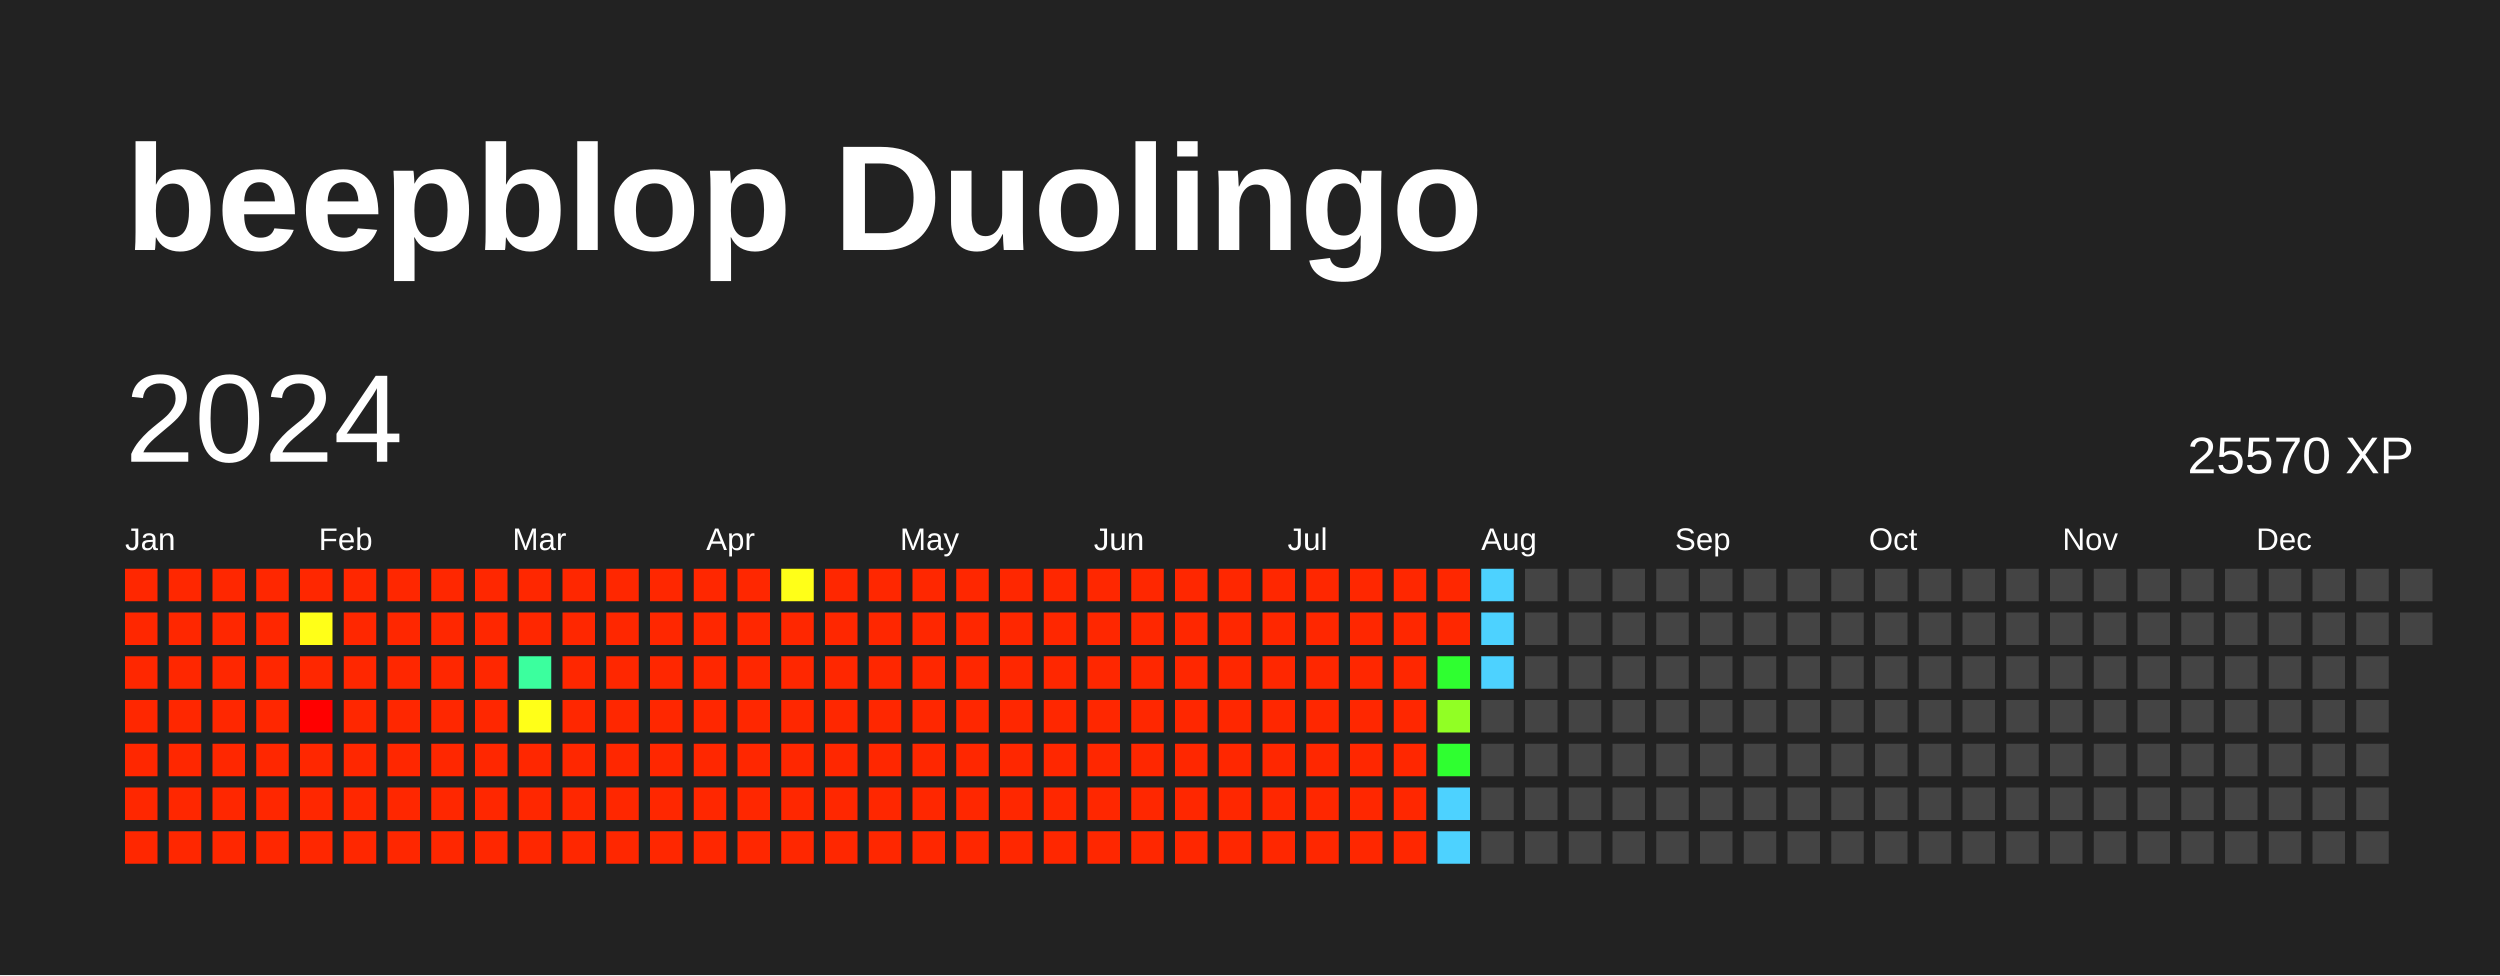
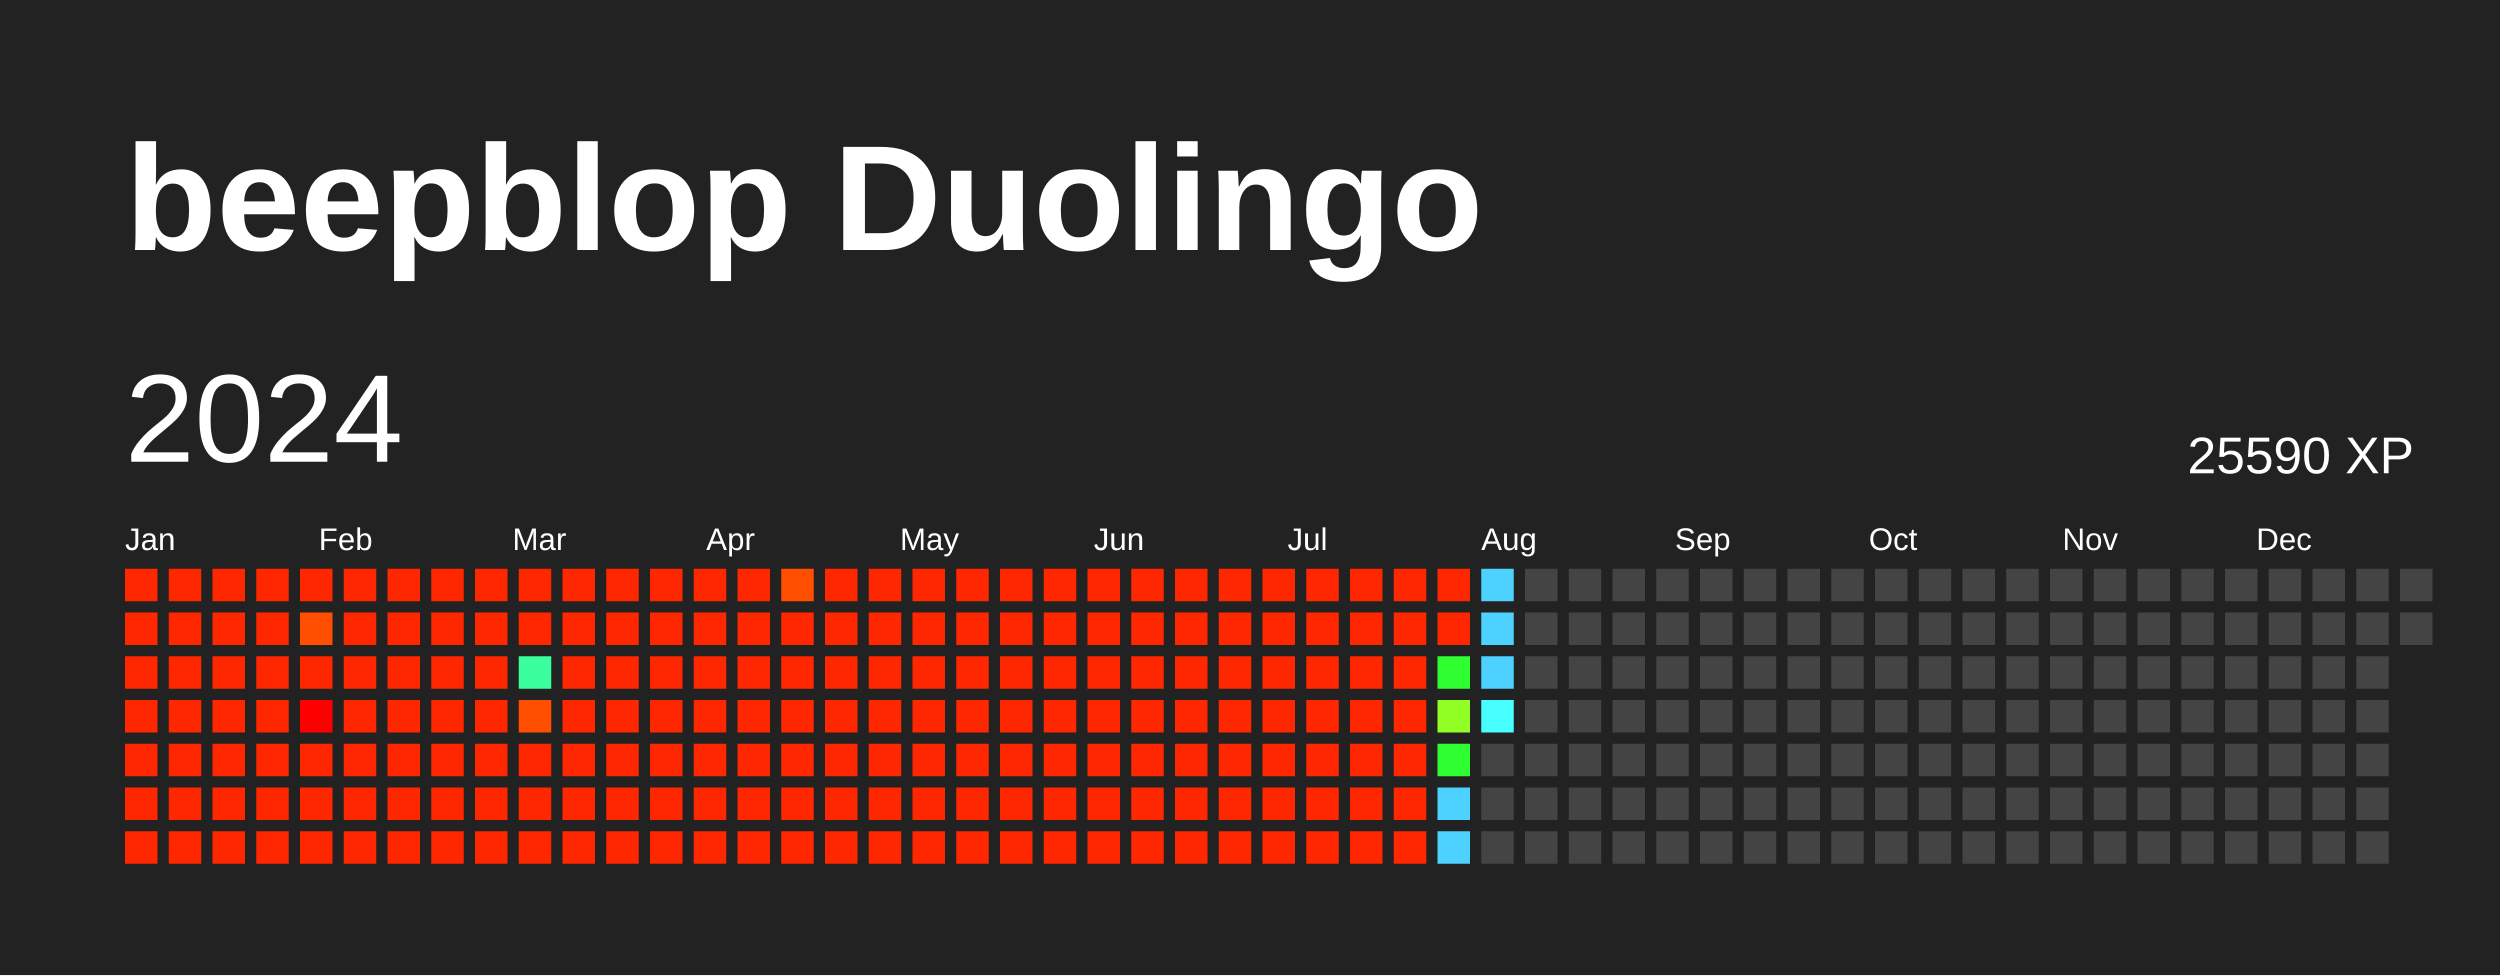
<svg xmlns="http://www.w3.org/2000/svg" baseProfile="full" height="78mm" version="1.1" viewBox="0,0,200,78" width="200mm">
  <defs />
  <rect fill="#222222" height="78" width="200" x="0" y="0" />
  <text fill="#FFFFFF" style="font-size:12px; font-family:Arial; font-weight:bold;" x="10" y="20">beepblop Duolingo</text>
  <text dominant-baseline="hanging" fill="#FFFFFF" style="font-size:10.0px; font-family:Arial;" x="10" y="30">2024</text>
-   <text dominant-baseline="hanging" fill="#FFFFFF" style="font-size:4.125px; font-family:Arial;" x="175" y="35">25570 XP</text>
+   <text dominant-baseline="hanging" fill="#FFFFFF" style="font-size:4.125px; font-family:Arial;" x="175" y="35">25590 XP</text>
  <text fill="#FFFFFF" style="font-size:2.5px; font-family:Arial" x="10.0" y="44">Jan</text>
  <text fill="#FFFFFF" style="font-size:2.5px; font-family:Arial" x="25.5" y="44">Feb</text>
  <text fill="#FFFFFF" style="font-size:2.5px; font-family:Arial" x="41.0" y="44">Mar</text>
  <text fill="#FFFFFF" style="font-size:2.5px; font-family:Arial" x="56.5" y="44">Apr</text>
  <text fill="#FFFFFF" style="font-size:2.5px; font-family:Arial" x="72.0" y="44">May</text>
  <text fill="#FFFFFF" style="font-size:2.5px; font-family:Arial" x="87.5" y="44">Jun</text>
  <text fill="#FFFFFF" style="font-size:2.5px; font-family:Arial" x="103.0" y="44">Jul</text>
  <text fill="#FFFFFF" style="font-size:2.5px; font-family:Arial" x="118.5" y="44">Aug</text>
  <text fill="#FFFFFF" style="font-size:2.5px; font-family:Arial" x="134.0" y="44">Sep</text>
  <text fill="#FFFFFF" style="font-size:2.5px; font-family:Arial" x="149.5" y="44">Oct</text>
  <text fill="#FFFFFF" style="font-size:2.5px; font-family:Arial" x="165.0" y="44">Nov</text>
  <text fill="#FFFFFF" style="font-size:2.5px; font-family:Arial" x="180.5" y="44">Dec</text>
  <rect fill="#ff2700" height="2.6" width="2.6" x="10.0" y="45.5" />
  <rect fill="#ff2700" height="2.6" width="2.6" x="10.0" y="49.0" />
  <rect fill="#ff2700" height="2.6" width="2.6" x="10.0" y="52.5" />
  <rect fill="#ff2700" height="2.6" width="2.6" x="10.0" y="56.0" />
  <rect fill="#ff2700" height="2.6" width="2.6" x="10.0" y="59.5" />
  <rect fill="#ff2700" height="2.6" width="2.6" x="10.0" y="63.0" />
  <rect fill="#ff2700" height="2.6" width="2.6" x="10.0" y="66.5" />
  <rect fill="#ff2700" height="2.6" width="2.6" x="13.5" y="45.5" />
  <rect fill="#ff2700" height="2.6" width="2.6" x="13.5" y="49.0" />
  <rect fill="#ff2700" height="2.6" width="2.6" x="13.5" y="52.5" />
  <rect fill="#ff2700" height="2.6" width="2.6" x="13.5" y="56.0" />
  <rect fill="#ff2700" height="2.6" width="2.6" x="13.5" y="59.5" />
  <rect fill="#ff2700" height="2.6" width="2.6" x="13.5" y="63.0" />
  <rect fill="#ff2700" height="2.6" width="2.6" x="13.5" y="66.5" />
  <rect fill="#ff2700" height="2.6" width="2.6" x="17.0" y="45.5" />
  <rect fill="#ff2700" height="2.6" width="2.6" x="17.0" y="49.0" />
  <rect fill="#ff2700" height="2.6" width="2.6" x="17.0" y="52.5" />
  <rect fill="#ff2700" height="2.6" width="2.6" x="17.0" y="56.0" />
  <rect fill="#ff2700" height="2.6" width="2.6" x="17.0" y="59.5" />
  <rect fill="#ff2700" height="2.6" width="2.6" x="17.0" y="63.0" />
  <rect fill="#ff2700" height="2.6" width="2.6" x="17.0" y="66.5" />
  <rect fill="#ff2700" height="2.6" width="2.6" x="20.5" y="45.5" />
  <rect fill="#ff2700" height="2.6" width="2.6" x="20.5" y="49.0" />
  <rect fill="#ff2700" height="2.6" width="2.6" x="20.5" y="52.5" />
  <rect fill="#ff2700" height="2.6" width="2.6" x="20.5" y="56.0" />
  <rect fill="#ff2700" height="2.6" width="2.6" x="20.5" y="59.5" />
  <rect fill="#ff2700" height="2.6" width="2.6" x="20.5" y="63.0" />
  <rect fill="#ff2700" height="2.6" width="2.6" x="20.5" y="66.5" />
  <rect fill="#ff2700" height="2.6" width="2.6" x="24.0" y="45.5" />
-   <rect fill="#ffff18" height="2.6" width="2.6" x="24.0" y="49.0" />
+   <rect fill="#ff4e00" height="2.6" width="2.6" x="24.0" y="49.0" />
  <rect fill="#ff2700" height="2.6" width="2.6" x="24.0" y="52.5" />
  <rect fill="red" height="2.6" width="2.6" x="24.0" y="56.0" />
  <rect fill="#ff2700" height="2.6" width="2.6" x="24.0" y="59.5" />
  <rect fill="#ff2700" height="2.6" width="2.6" x="24.0" y="63.0" />
  <rect fill="#ff2700" height="2.6" width="2.6" x="24.0" y="66.5" />
  <rect fill="#ff2700" height="2.6" width="2.6" x="27.5" y="45.5" />
  <rect fill="#ff2700" height="2.6" width="2.6" x="27.5" y="49.0" />
  <rect fill="#ff2700" height="2.6" width="2.6" x="27.5" y="52.5" />
  <rect fill="#ff2700" height="2.6" width="2.6" x="27.5" y="56.0" />
  <rect fill="#ff2700" height="2.6" width="2.6" x="27.5" y="59.5" />
  <rect fill="#ff2700" height="2.6" width="2.6" x="27.5" y="63.0" />
  <rect fill="#ff2700" height="2.6" width="2.6" x="27.5" y="66.5" />
  <rect fill="#ff2700" height="2.6" width="2.6" x="31.0" y="45.5" />
  <rect fill="#ff2700" height="2.6" width="2.6" x="31.0" y="49.0" />
  <rect fill="#ff2700" height="2.6" width="2.6" x="31.0" y="52.5" />
  <rect fill="#ff2700" height="2.6" width="2.6" x="31.0" y="56.0" />
  <rect fill="#ff2700" height="2.6" width="2.6" x="31.0" y="59.5" />
  <rect fill="#ff2700" height="2.6" width="2.6" x="31.0" y="63.0" />
  <rect fill="#ff2700" height="2.6" width="2.6" x="31.0" y="66.5" />
  <rect fill="#ff2700" height="2.6" width="2.6" x="34.5" y="45.5" />
  <rect fill="#ff2700" height="2.6" width="2.6" x="34.5" y="49.0" />
  <rect fill="#ff2700" height="2.6" width="2.6" x="34.5" y="52.5" />
  <rect fill="#ff2700" height="2.6" width="2.6" x="34.5" y="56.0" />
  <rect fill="#ff2700" height="2.6" width="2.6" x="34.5" y="59.5" />
  <rect fill="#ff2700" height="2.6" width="2.6" x="34.5" y="63.0" />
  <rect fill="#ff2700" height="2.6" width="2.6" x="34.5" y="66.5" />
  <rect fill="#ff2700" height="2.6" width="2.6" x="38.0" y="45.5" />
  <rect fill="#ff2700" height="2.6" width="2.6" x="38.0" y="49.0" />
  <rect fill="#ff2700" height="2.6" width="2.6" x="38.0" y="52.5" />
  <rect fill="#ff2700" height="2.6" width="2.6" x="38.0" y="56.0" />
  <rect fill="#ff2700" height="2.6" width="2.6" x="38.0" y="59.5" />
  <rect fill="#ff2700" height="2.6" width="2.6" x="38.0" y="63.0" />
  <rect fill="#ff2700" height="2.6" width="2.6" x="38.0" y="66.5" />
  <rect fill="#ff2700" height="2.6" width="2.6" x="41.5" y="45.5" />
  <rect fill="#ff2700" height="2.6" width="2.6" x="41.5" y="49.0" />
  <rect fill="#3bff9e" height="2.6" width="2.6" x="41.5" y="52.5" />
-   <rect fill="#ffff18" height="2.6" width="2.6" x="41.5" y="56.0" />
+   <rect fill="#ff4e00" height="2.6" width="2.6" x="41.5" y="56.0" />
  <rect fill="#ff2700" height="2.6" width="2.6" x="41.5" y="59.5" />
  <rect fill="#ff2700" height="2.6" width="2.6" x="41.5" y="63.0" />
  <rect fill="#ff2700" height="2.6" width="2.6" x="41.5" y="66.5" />
  <rect fill="#ff2700" height="2.6" width="2.6" x="45.0" y="45.5" />
  <rect fill="#ff2700" height="2.6" width="2.6" x="45.0" y="49.0" />
  <rect fill="#ff2700" height="2.6" width="2.6" x="45.0" y="52.5" />
  <rect fill="#ff2700" height="2.6" width="2.6" x="45.0" y="56.0" />
  <rect fill="#ff2700" height="2.6" width="2.6" x="45.0" y="59.5" />
  <rect fill="#ff2700" height="2.6" width="2.6" x="45.0" y="63.0" />
  <rect fill="#ff2700" height="2.6" width="2.6" x="45.0" y="66.5" />
  <rect fill="#ff2700" height="2.6" width="2.6" x="48.5" y="45.5" />
  <rect fill="#ff2700" height="2.6" width="2.6" x="48.5" y="49.0" />
  <rect fill="#ff2700" height="2.6" width="2.6" x="48.5" y="52.5" />
  <rect fill="#ff2700" height="2.6" width="2.6" x="48.5" y="56.0" />
  <rect fill="#ff2700" height="2.6" width="2.6" x="48.5" y="59.5" />
  <rect fill="#ff2700" height="2.6" width="2.6" x="48.5" y="63.0" />
  <rect fill="#ff2700" height="2.6" width="2.6" x="48.5" y="66.5" />
  <rect fill="#ff2700" height="2.6" width="2.6" x="52.0" y="45.5" />
  <rect fill="#ff2700" height="2.6" width="2.6" x="52.0" y="49.0" />
  <rect fill="#ff2700" height="2.6" width="2.6" x="52.0" y="52.5" />
  <rect fill="#ff2700" height="2.6" width="2.6" x="52.0" y="56.0" />
  <rect fill="#ff2700" height="2.6" width="2.6" x="52.0" y="59.5" />
  <rect fill="#ff2700" height="2.6" width="2.6" x="52.0" y="63.0" />
  <rect fill="#ff2700" height="2.6" width="2.6" x="52.0" y="66.5" />
  <rect fill="#ff2700" height="2.6" width="2.6" x="55.5" y="45.5" />
  <rect fill="#ff2700" height="2.6" width="2.6" x="55.5" y="49.0" />
  <rect fill="#ff2700" height="2.6" width="2.6" x="55.5" y="52.5" />
  <rect fill="#ff2700" height="2.6" width="2.6" x="55.5" y="56.0" />
  <rect fill="#ff2700" height="2.6" width="2.6" x="55.5" y="59.5" />
  <rect fill="#ff2700" height="2.6" width="2.6" x="55.5" y="63.0" />
  <rect fill="#ff2700" height="2.6" width="2.6" x="55.5" y="66.5" />
  <rect fill="#ff2700" height="2.6" width="2.6" x="59.0" y="45.5" />
  <rect fill="#ff2700" height="2.6" width="2.6" x="59.0" y="49.0" />
  <rect fill="#ff2700" height="2.6" width="2.6" x="59.0" y="52.5" />
  <rect fill="#ff2700" height="2.6" width="2.6" x="59.0" y="56.0" />
  <rect fill="#ff2700" height="2.6" width="2.6" x="59.0" y="59.5" />
  <rect fill="#ff2700" height="2.6" width="2.6" x="59.0" y="63.0" />
  <rect fill="#ff2700" height="2.6" width="2.6" x="59.0" y="66.5" />
-   <rect fill="#ffff18" height="2.6" width="2.6" x="62.5" y="45.5" />
+   <rect fill="#ff4e00" height="2.6" width="2.6" x="62.5" y="45.5" />
  <rect fill="#ff2700" height="2.6" width="2.6" x="62.5" y="49.0" />
  <rect fill="#ff2700" height="2.6" width="2.6" x="62.5" y="52.5" />
  <rect fill="#ff2700" height="2.6" width="2.6" x="62.5" y="56.0" />
  <rect fill="#ff2700" height="2.6" width="2.6" x="62.5" y="59.5" />
  <rect fill="#ff2700" height="2.6" width="2.6" x="62.5" y="63.0" />
  <rect fill="#ff2700" height="2.6" width="2.6" x="62.5" y="66.5" />
  <rect fill="#ff2700" height="2.6" width="2.6" x="66.0" y="45.5" />
  <rect fill="#ff2700" height="2.6" width="2.6" x="66.0" y="49.0" />
  <rect fill="#ff2700" height="2.6" width="2.6" x="66.0" y="52.5" />
  <rect fill="#ff2700" height="2.6" width="2.6" x="66.0" y="56.0" />
  <rect fill="#ff2700" height="2.6" width="2.6" x="66.0" y="59.5" />
  <rect fill="#ff2700" height="2.6" width="2.6" x="66.0" y="63.0" />
  <rect fill="#ff2700" height="2.6" width="2.6" x="66.0" y="66.5" />
  <rect fill="#ff2700" height="2.6" width="2.6" x="69.5" y="45.5" />
  <rect fill="#ff2700" height="2.6" width="2.6" x="69.5" y="49.0" />
  <rect fill="#ff2700" height="2.6" width="2.6" x="69.5" y="52.5" />
  <rect fill="#ff2700" height="2.6" width="2.6" x="69.5" y="56.0" />
  <rect fill="#ff2700" height="2.6" width="2.6" x="69.5" y="59.5" />
  <rect fill="#ff2700" height="2.6" width="2.6" x="69.5" y="63.0" />
  <rect fill="#ff2700" height="2.6" width="2.6" x="69.5" y="66.5" />
  <rect fill="#ff2700" height="2.6" width="2.6" x="73.0" y="45.5" />
  <rect fill="#ff2700" height="2.6" width="2.6" x="73.0" y="49.0" />
  <rect fill="#ff2700" height="2.6" width="2.6" x="73.0" y="52.5" />
  <rect fill="#ff2700" height="2.6" width="2.6" x="73.0" y="56.0" />
  <rect fill="#ff2700" height="2.6" width="2.6" x="73.0" y="59.5" />
  <rect fill="#ff2700" height="2.6" width="2.6" x="73.0" y="63.0" />
  <rect fill="#ff2700" height="2.6" width="2.6" x="73.0" y="66.5" />
  <rect fill="#ff2700" height="2.6" width="2.6" x="76.5" y="45.5" />
  <rect fill="#ff2700" height="2.6" width="2.6" x="76.5" y="49.0" />
  <rect fill="#ff2700" height="2.6" width="2.6" x="76.5" y="52.5" />
  <rect fill="#ff2700" height="2.6" width="2.6" x="76.5" y="56.0" />
  <rect fill="#ff2700" height="2.6" width="2.6" x="76.5" y="59.5" />
  <rect fill="#ff2700" height="2.6" width="2.6" x="76.5" y="63.0" />
  <rect fill="#ff2700" height="2.6" width="2.6" x="76.5" y="66.5" />
  <rect fill="#ff2700" height="2.6" width="2.6" x="80.0" y="45.5" />
  <rect fill="#ff2700" height="2.6" width="2.6" x="80.0" y="49.0" />
  <rect fill="#ff2700" height="2.6" width="2.6" x="80.0" y="52.5" />
  <rect fill="#ff2700" height="2.6" width="2.6" x="80.0" y="56.0" />
  <rect fill="#ff2700" height="2.6" width="2.6" x="80.0" y="59.5" />
  <rect fill="#ff2700" height="2.6" width="2.6" x="80.0" y="63.0" />
  <rect fill="#ff2700" height="2.6" width="2.6" x="80.0" y="66.5" />
  <rect fill="#ff2700" height="2.6" width="2.6" x="83.5" y="45.5" />
  <rect fill="#ff2700" height="2.6" width="2.6" x="83.5" y="49.0" />
  <rect fill="#ff2700" height="2.6" width="2.6" x="83.5" y="52.5" />
  <rect fill="#ff2700" height="2.6" width="2.6" x="83.5" y="56.0" />
  <rect fill="#ff2700" height="2.6" width="2.6" x="83.5" y="59.5" />
  <rect fill="#ff2700" height="2.6" width="2.6" x="83.5" y="63.0" />
  <rect fill="#ff2700" height="2.6" width="2.6" x="83.5" y="66.5" />
  <rect fill="#ff2700" height="2.6" width="2.6" x="87.0" y="45.5" />
  <rect fill="#ff2700" height="2.6" width="2.6" x="87.0" y="49.0" />
  <rect fill="#ff2700" height="2.6" width="2.6" x="87.0" y="52.5" />
  <rect fill="#ff2700" height="2.6" width="2.6" x="87.0" y="56.0" />
  <rect fill="#ff2700" height="2.6" width="2.6" x="87.0" y="59.5" />
  <rect fill="#ff2700" height="2.6" width="2.6" x="87.0" y="63.0" />
  <rect fill="#ff2700" height="2.6" width="2.6" x="87.0" y="66.5" />
  <rect fill="#ff2700" height="2.6" width="2.6" x="90.5" y="45.5" />
  <rect fill="#ff2700" height="2.6" width="2.6" x="90.5" y="49.0" />
  <rect fill="#ff2700" height="2.6" width="2.6" x="90.5" y="52.5" />
  <rect fill="#ff2700" height="2.6" width="2.6" x="90.5" y="56.0" />
  <rect fill="#ff2700" height="2.6" width="2.6" x="90.5" y="59.5" />
  <rect fill="#ff2700" height="2.6" width="2.6" x="90.5" y="63.0" />
  <rect fill="#ff2700" height="2.6" width="2.6" x="90.5" y="66.5" />
  <rect fill="#ff2700" height="2.6" width="2.6" x="94.0" y="45.5" />
  <rect fill="#ff2700" height="2.6" width="2.6" x="94.0" y="49.0" />
  <rect fill="#ff2700" height="2.6" width="2.6" x="94.0" y="52.5" />
  <rect fill="#ff2700" height="2.6" width="2.6" x="94.0" y="56.0" />
  <rect fill="#ff2700" height="2.6" width="2.6" x="94.0" y="59.5" />
  <rect fill="#ff2700" height="2.6" width="2.6" x="94.0" y="63.0" />
  <rect fill="#ff2700" height="2.6" width="2.6" x="94.0" y="66.5" />
  <rect fill="#ff2700" height="2.6" width="2.6" x="97.5" y="45.5" />
  <rect fill="#ff2700" height="2.6" width="2.6" x="97.5" y="49.0" />
  <rect fill="#ff2700" height="2.6" width="2.6" x="97.5" y="52.5" />
  <rect fill="#ff2700" height="2.6" width="2.6" x="97.5" y="56.0" />
  <rect fill="#ff2700" height="2.6" width="2.6" x="97.5" y="59.5" />
  <rect fill="#ff2700" height="2.6" width="2.6" x="97.5" y="63.0" />
  <rect fill="#ff2700" height="2.6" width="2.6" x="97.5" y="66.5" />
  <rect fill="#ff2700" height="2.6" width="2.6" x="101.0" y="45.5" />
  <rect fill="#ff2700" height="2.6" width="2.6" x="101.0" y="49.0" />
  <rect fill="#ff2700" height="2.6" width="2.6" x="101.0" y="52.5" />
  <rect fill="#ff2700" height="2.6" width="2.6" x="101.0" y="56.0" />
  <rect fill="#ff2700" height="2.6" width="2.6" x="101.0" y="59.5" />
  <rect fill="#ff2700" height="2.6" width="2.6" x="101.0" y="63.0" />
  <rect fill="#ff2700" height="2.6" width="2.6" x="101.0" y="66.5" />
  <rect fill="#ff2700" height="2.6" width="2.6" x="104.5" y="45.5" />
  <rect fill="#ff2700" height="2.6" width="2.6" x="104.5" y="49.0" />
  <rect fill="#ff2700" height="2.6" width="2.6" x="104.5" y="52.5" />
  <rect fill="#ff2700" height="2.6" width="2.6" x="104.5" y="56.0" />
  <rect fill="#ff2700" height="2.6" width="2.6" x="104.5" y="59.5" />
  <rect fill="#ff2700" height="2.6" width="2.6" x="104.5" y="63.0" />
  <rect fill="#ff2700" height="2.6" width="2.6" x="104.5" y="66.5" />
  <rect fill="#ff2700" height="2.6" width="2.6" x="108.0" y="45.5" />
  <rect fill="#ff2700" height="2.6" width="2.6" x="108.0" y="49.0" />
  <rect fill="#ff2700" height="2.6" width="2.6" x="108.0" y="52.5" />
  <rect fill="#ff2700" height="2.6" width="2.6" x="108.0" y="56.0" />
  <rect fill="#ff2700" height="2.6" width="2.6" x="108.0" y="59.5" />
  <rect fill="#ff2700" height="2.6" width="2.6" x="108.0" y="63.0" />
  <rect fill="#ff2700" height="2.6" width="2.6" x="108.0" y="66.5" />
  <rect fill="#ff2700" height="2.6" width="2.6" x="111.5" y="45.5" />
  <rect fill="#ff2700" height="2.6" width="2.6" x="111.5" y="49.0" />
  <rect fill="#ff2700" height="2.6" width="2.6" x="111.5" y="52.5" />
  <rect fill="#ff2700" height="2.6" width="2.6" x="111.5" y="56.0" />
  <rect fill="#ff2700" height="2.6" width="2.6" x="111.5" y="59.5" />
  <rect fill="#ff2700" height="2.6" width="2.6" x="111.5" y="63.0" />
  <rect fill="#ff2700" height="2.6" width="2.6" x="111.5" y="66.5" />
  <rect fill="#ff2700" height="2.6" width="2.6" x="115.0" y="45.5" />
  <rect fill="#ff2700" height="2.6" width="2.6" x="115.0" y="49.0" />
  <rect fill="#2fff30" height="2.6" width="2.6" x="115.0" y="52.5" />
  <rect fill="#91ff24" height="2.6" width="2.6" x="115.0" y="56.0" />
  <rect fill="#2fff30" height="2.6" width="2.6" x="115.0" y="59.5" />
  <rect fill="#4dd2ff" height="2.6" width="2.6" x="115.0" y="63.0" />
  <rect fill="#4dd2ff" height="2.6" width="2.6" x="115.0" y="66.5" />
  <rect fill="#4dd2ff" height="2.6" width="2.6" x="118.5" y="45.5" />
  <rect fill="#4dd2ff" height="2.6" width="2.6" x="118.5" y="49.0" />
  <rect fill="#4dd2ff" height="2.6" width="2.6" x="118.5" y="52.5" />
-   <rect fill="#444444" height="2.6" width="2.6" x="118.5" y="56.0" />
+   <rect fill="#47ffff" height="2.6" width="2.6" x="118.5" y="56.0" />
  <rect fill="#444444" height="2.6" width="2.6" x="118.5" y="59.5" />
  <rect fill="#444444" height="2.6" width="2.6" x="118.5" y="63.0" />
  <rect fill="#444444" height="2.6" width="2.6" x="118.5" y="66.5" />
  <rect fill="#444444" height="2.6" width="2.6" x="122.0" y="45.5" />
  <rect fill="#444444" height="2.6" width="2.6" x="122.0" y="49.0" />
  <rect fill="#444444" height="2.6" width="2.6" x="122.0" y="52.5" />
  <rect fill="#444444" height="2.6" width="2.6" x="122.0" y="56.0" />
  <rect fill="#444444" height="2.6" width="2.6" x="122.0" y="59.5" />
  <rect fill="#444444" height="2.6" width="2.6" x="122.0" y="63.0" />
  <rect fill="#444444" height="2.6" width="2.6" x="122.0" y="66.5" />
  <rect fill="#444444" height="2.6" width="2.6" x="125.5" y="45.5" />
  <rect fill="#444444" height="2.6" width="2.6" x="125.5" y="49.0" />
  <rect fill="#444444" height="2.6" width="2.6" x="125.5" y="52.5" />
  <rect fill="#444444" height="2.6" width="2.6" x="125.5" y="56.0" />
  <rect fill="#444444" height="2.6" width="2.6" x="125.5" y="59.5" />
  <rect fill="#444444" height="2.6" width="2.6" x="125.5" y="63.0" />
  <rect fill="#444444" height="2.6" width="2.6" x="125.5" y="66.5" />
  <rect fill="#444444" height="2.6" width="2.6" x="129.0" y="45.5" />
  <rect fill="#444444" height="2.6" width="2.6" x="129.0" y="49.0" />
  <rect fill="#444444" height="2.6" width="2.6" x="129.0" y="52.5" />
  <rect fill="#444444" height="2.6" width="2.6" x="129.0" y="56.0" />
  <rect fill="#444444" height="2.6" width="2.6" x="129.0" y="59.5" />
  <rect fill="#444444" height="2.6" width="2.6" x="129.0" y="63.0" />
  <rect fill="#444444" height="2.6" width="2.6" x="129.0" y="66.5" />
  <rect fill="#444444" height="2.6" width="2.6" x="132.5" y="45.5" />
  <rect fill="#444444" height="2.6" width="2.6" x="132.5" y="49.0" />
  <rect fill="#444444" height="2.6" width="2.6" x="132.5" y="52.5" />
  <rect fill="#444444" height="2.6" width="2.6" x="132.5" y="56.0" />
  <rect fill="#444444" height="2.6" width="2.6" x="132.5" y="59.5" />
  <rect fill="#444444" height="2.6" width="2.6" x="132.5" y="63.0" />
  <rect fill="#444444" height="2.6" width="2.6" x="132.5" y="66.5" />
  <rect fill="#444444" height="2.6" width="2.6" x="136.0" y="45.5" />
  <rect fill="#444444" height="2.6" width="2.6" x="136.0" y="49.0" />
  <rect fill="#444444" height="2.6" width="2.6" x="136.0" y="52.5" />
  <rect fill="#444444" height="2.6" width="2.6" x="136.0" y="56.0" />
  <rect fill="#444444" height="2.6" width="2.6" x="136.0" y="59.5" />
  <rect fill="#444444" height="2.6" width="2.6" x="136.0" y="63.0" />
  <rect fill="#444444" height="2.6" width="2.6" x="136.0" y="66.5" />
  <rect fill="#444444" height="2.6" width="2.6" x="139.5" y="45.5" />
  <rect fill="#444444" height="2.6" width="2.6" x="139.5" y="49.0" />
  <rect fill="#444444" height="2.6" width="2.6" x="139.5" y="52.5" />
  <rect fill="#444444" height="2.6" width="2.6" x="139.5" y="56.0" />
  <rect fill="#444444" height="2.6" width="2.6" x="139.5" y="59.5" />
  <rect fill="#444444" height="2.6" width="2.6" x="139.5" y="63.0" />
  <rect fill="#444444" height="2.6" width="2.6" x="139.5" y="66.5" />
  <rect fill="#444444" height="2.6" width="2.6" x="143.0" y="45.5" />
  <rect fill="#444444" height="2.6" width="2.6" x="143.0" y="49.0" />
  <rect fill="#444444" height="2.6" width="2.6" x="143.0" y="52.5" />
  <rect fill="#444444" height="2.6" width="2.6" x="143.0" y="56.0" />
  <rect fill="#444444" height="2.6" width="2.6" x="143.0" y="59.5" />
  <rect fill="#444444" height="2.6" width="2.6" x="143.0" y="63.0" />
  <rect fill="#444444" height="2.6" width="2.6" x="143.0" y="66.5" />
  <rect fill="#444444" height="2.6" width="2.6" x="146.5" y="45.5" />
  <rect fill="#444444" height="2.6" width="2.6" x="146.5" y="49.0" />
  <rect fill="#444444" height="2.6" width="2.6" x="146.5" y="52.5" />
  <rect fill="#444444" height="2.6" width="2.6" x="146.5" y="56.0" />
  <rect fill="#444444" height="2.6" width="2.6" x="146.5" y="59.5" />
  <rect fill="#444444" height="2.6" width="2.6" x="146.5" y="63.0" />
  <rect fill="#444444" height="2.6" width="2.6" x="146.5" y="66.5" />
  <rect fill="#444444" height="2.6" width="2.6" x="150.0" y="45.5" />
  <rect fill="#444444" height="2.6" width="2.6" x="150.0" y="49.0" />
  <rect fill="#444444" height="2.6" width="2.6" x="150.0" y="52.5" />
  <rect fill="#444444" height="2.6" width="2.6" x="150.0" y="56.0" />
  <rect fill="#444444" height="2.6" width="2.6" x="150.0" y="59.5" />
  <rect fill="#444444" height="2.6" width="2.6" x="150.0" y="63.0" />
  <rect fill="#444444" height="2.6" width="2.6" x="150.0" y="66.5" />
  <rect fill="#444444" height="2.6" width="2.6" x="153.5" y="45.5" />
  <rect fill="#444444" height="2.6" width="2.6" x="153.5" y="49.0" />
  <rect fill="#444444" height="2.6" width="2.6" x="153.5" y="52.5" />
  <rect fill="#444444" height="2.6" width="2.6" x="153.5" y="56.0" />
  <rect fill="#444444" height="2.6" width="2.6" x="153.5" y="59.5" />
  <rect fill="#444444" height="2.6" width="2.6" x="153.5" y="63.0" />
  <rect fill="#444444" height="2.6" width="2.6" x="153.5" y="66.5" />
  <rect fill="#444444" height="2.6" width="2.6" x="157.0" y="45.5" />
  <rect fill="#444444" height="2.6" width="2.6" x="157.0" y="49.0" />
  <rect fill="#444444" height="2.6" width="2.6" x="157.0" y="52.5" />
  <rect fill="#444444" height="2.6" width="2.6" x="157.0" y="56.0" />
  <rect fill="#444444" height="2.6" width="2.6" x="157.0" y="59.5" />
  <rect fill="#444444" height="2.6" width="2.6" x="157.0" y="63.0" />
  <rect fill="#444444" height="2.6" width="2.6" x="157.0" y="66.5" />
  <rect fill="#444444" height="2.6" width="2.6" x="160.5" y="45.5" />
  <rect fill="#444444" height="2.6" width="2.6" x="160.5" y="49.0" />
  <rect fill="#444444" height="2.6" width="2.6" x="160.5" y="52.5" />
  <rect fill="#444444" height="2.6" width="2.6" x="160.5" y="56.0" />
  <rect fill="#444444" height="2.6" width="2.6" x="160.5" y="59.5" />
  <rect fill="#444444" height="2.6" width="2.6" x="160.5" y="63.0" />
  <rect fill="#444444" height="2.6" width="2.6" x="160.5" y="66.5" />
  <rect fill="#444444" height="2.6" width="2.6" x="164.0" y="45.5" />
  <rect fill="#444444" height="2.6" width="2.6" x="164.0" y="49.0" />
  <rect fill="#444444" height="2.6" width="2.6" x="164.0" y="52.5" />
  <rect fill="#444444" height="2.6" width="2.6" x="164.0" y="56.0" />
  <rect fill="#444444" height="2.6" width="2.6" x="164.0" y="59.5" />
  <rect fill="#444444" height="2.6" width="2.6" x="164.0" y="63.0" />
  <rect fill="#444444" height="2.6" width="2.6" x="164.0" y="66.5" />
  <rect fill="#444444" height="2.6" width="2.6" x="167.5" y="45.5" />
  <rect fill="#444444" height="2.6" width="2.6" x="167.5" y="49.0" />
  <rect fill="#444444" height="2.6" width="2.6" x="167.5" y="52.5" />
  <rect fill="#444444" height="2.6" width="2.6" x="167.5" y="56.0" />
  <rect fill="#444444" height="2.6" width="2.6" x="167.5" y="59.5" />
  <rect fill="#444444" height="2.6" width="2.6" x="167.5" y="63.0" />
  <rect fill="#444444" height="2.6" width="2.6" x="167.5" y="66.5" />
  <rect fill="#444444" height="2.6" width="2.6" x="171.0" y="45.5" />
  <rect fill="#444444" height="2.6" width="2.6" x="171.0" y="49.0" />
  <rect fill="#444444" height="2.6" width="2.6" x="171.0" y="52.5" />
  <rect fill="#444444" height="2.6" width="2.6" x="171.0" y="56.0" />
  <rect fill="#444444" height="2.6" width="2.6" x="171.0" y="59.5" />
  <rect fill="#444444" height="2.6" width="2.6" x="171.0" y="63.0" />
  <rect fill="#444444" height="2.6" width="2.6" x="171.0" y="66.5" />
  <rect fill="#444444" height="2.6" width="2.6" x="174.5" y="45.5" />
  <rect fill="#444444" height="2.6" width="2.6" x="174.5" y="49.0" />
  <rect fill="#444444" height="2.6" width="2.6" x="174.5" y="52.5" />
  <rect fill="#444444" height="2.6" width="2.6" x="174.5" y="56.0" />
  <rect fill="#444444" height="2.6" width="2.6" x="174.5" y="59.5" />
  <rect fill="#444444" height="2.6" width="2.6" x="174.5" y="63.0" />
  <rect fill="#444444" height="2.6" width="2.6" x="174.5" y="66.5" />
  <rect fill="#444444" height="2.6" width="2.6" x="178.0" y="45.5" />
  <rect fill="#444444" height="2.6" width="2.6" x="178.0" y="49.0" />
  <rect fill="#444444" height="2.6" width="2.6" x="178.0" y="52.5" />
  <rect fill="#444444" height="2.6" width="2.6" x="178.0" y="56.0" />
  <rect fill="#444444" height="2.6" width="2.6" x="178.0" y="59.5" />
  <rect fill="#444444" height="2.6" width="2.6" x="178.0" y="63.0" />
  <rect fill="#444444" height="2.6" width="2.6" x="178.0" y="66.5" />
  <rect fill="#444444" height="2.6" width="2.6" x="181.5" y="45.5" />
  <rect fill="#444444" height="2.6" width="2.6" x="181.5" y="49.0" />
  <rect fill="#444444" height="2.6" width="2.6" x="181.5" y="52.5" />
  <rect fill="#444444" height="2.6" width="2.6" x="181.5" y="56.0" />
  <rect fill="#444444" height="2.6" width="2.6" x="181.5" y="59.5" />
  <rect fill="#444444" height="2.6" width="2.6" x="181.5" y="63.0" />
  <rect fill="#444444" height="2.6" width="2.6" x="181.5" y="66.5" />
  <rect fill="#444444" height="2.6" width="2.6" x="185.0" y="45.5" />
  <rect fill="#444444" height="2.6" width="2.6" x="185.0" y="49.0" />
  <rect fill="#444444" height="2.6" width="2.6" x="185.0" y="52.5" />
  <rect fill="#444444" height="2.6" width="2.6" x="185.0" y="56.0" />
  <rect fill="#444444" height="2.6" width="2.6" x="185.0" y="59.5" />
  <rect fill="#444444" height="2.6" width="2.6" x="185.0" y="63.0" />
  <rect fill="#444444" height="2.6" width="2.6" x="185.0" y="66.5" />
  <rect fill="#444444" height="2.6" width="2.6" x="188.5" y="45.5" />
  <rect fill="#444444" height="2.6" width="2.6" x="188.5" y="49.0" />
  <rect fill="#444444" height="2.6" width="2.6" x="188.5" y="52.5" />
  <rect fill="#444444" height="2.6" width="2.6" x="188.5" y="56.0" />
  <rect fill="#444444" height="2.6" width="2.6" x="188.5" y="59.5" />
  <rect fill="#444444" height="2.6" width="2.6" x="188.5" y="63.0" />
  <rect fill="#444444" height="2.6" width="2.6" x="188.5" y="66.5" />
  <rect fill="#444444" height="2.6" width="2.6" x="192.0" y="45.5" />
  <rect fill="#444444" height="2.6" width="2.6" x="192.0" y="49.0" />
</svg>
